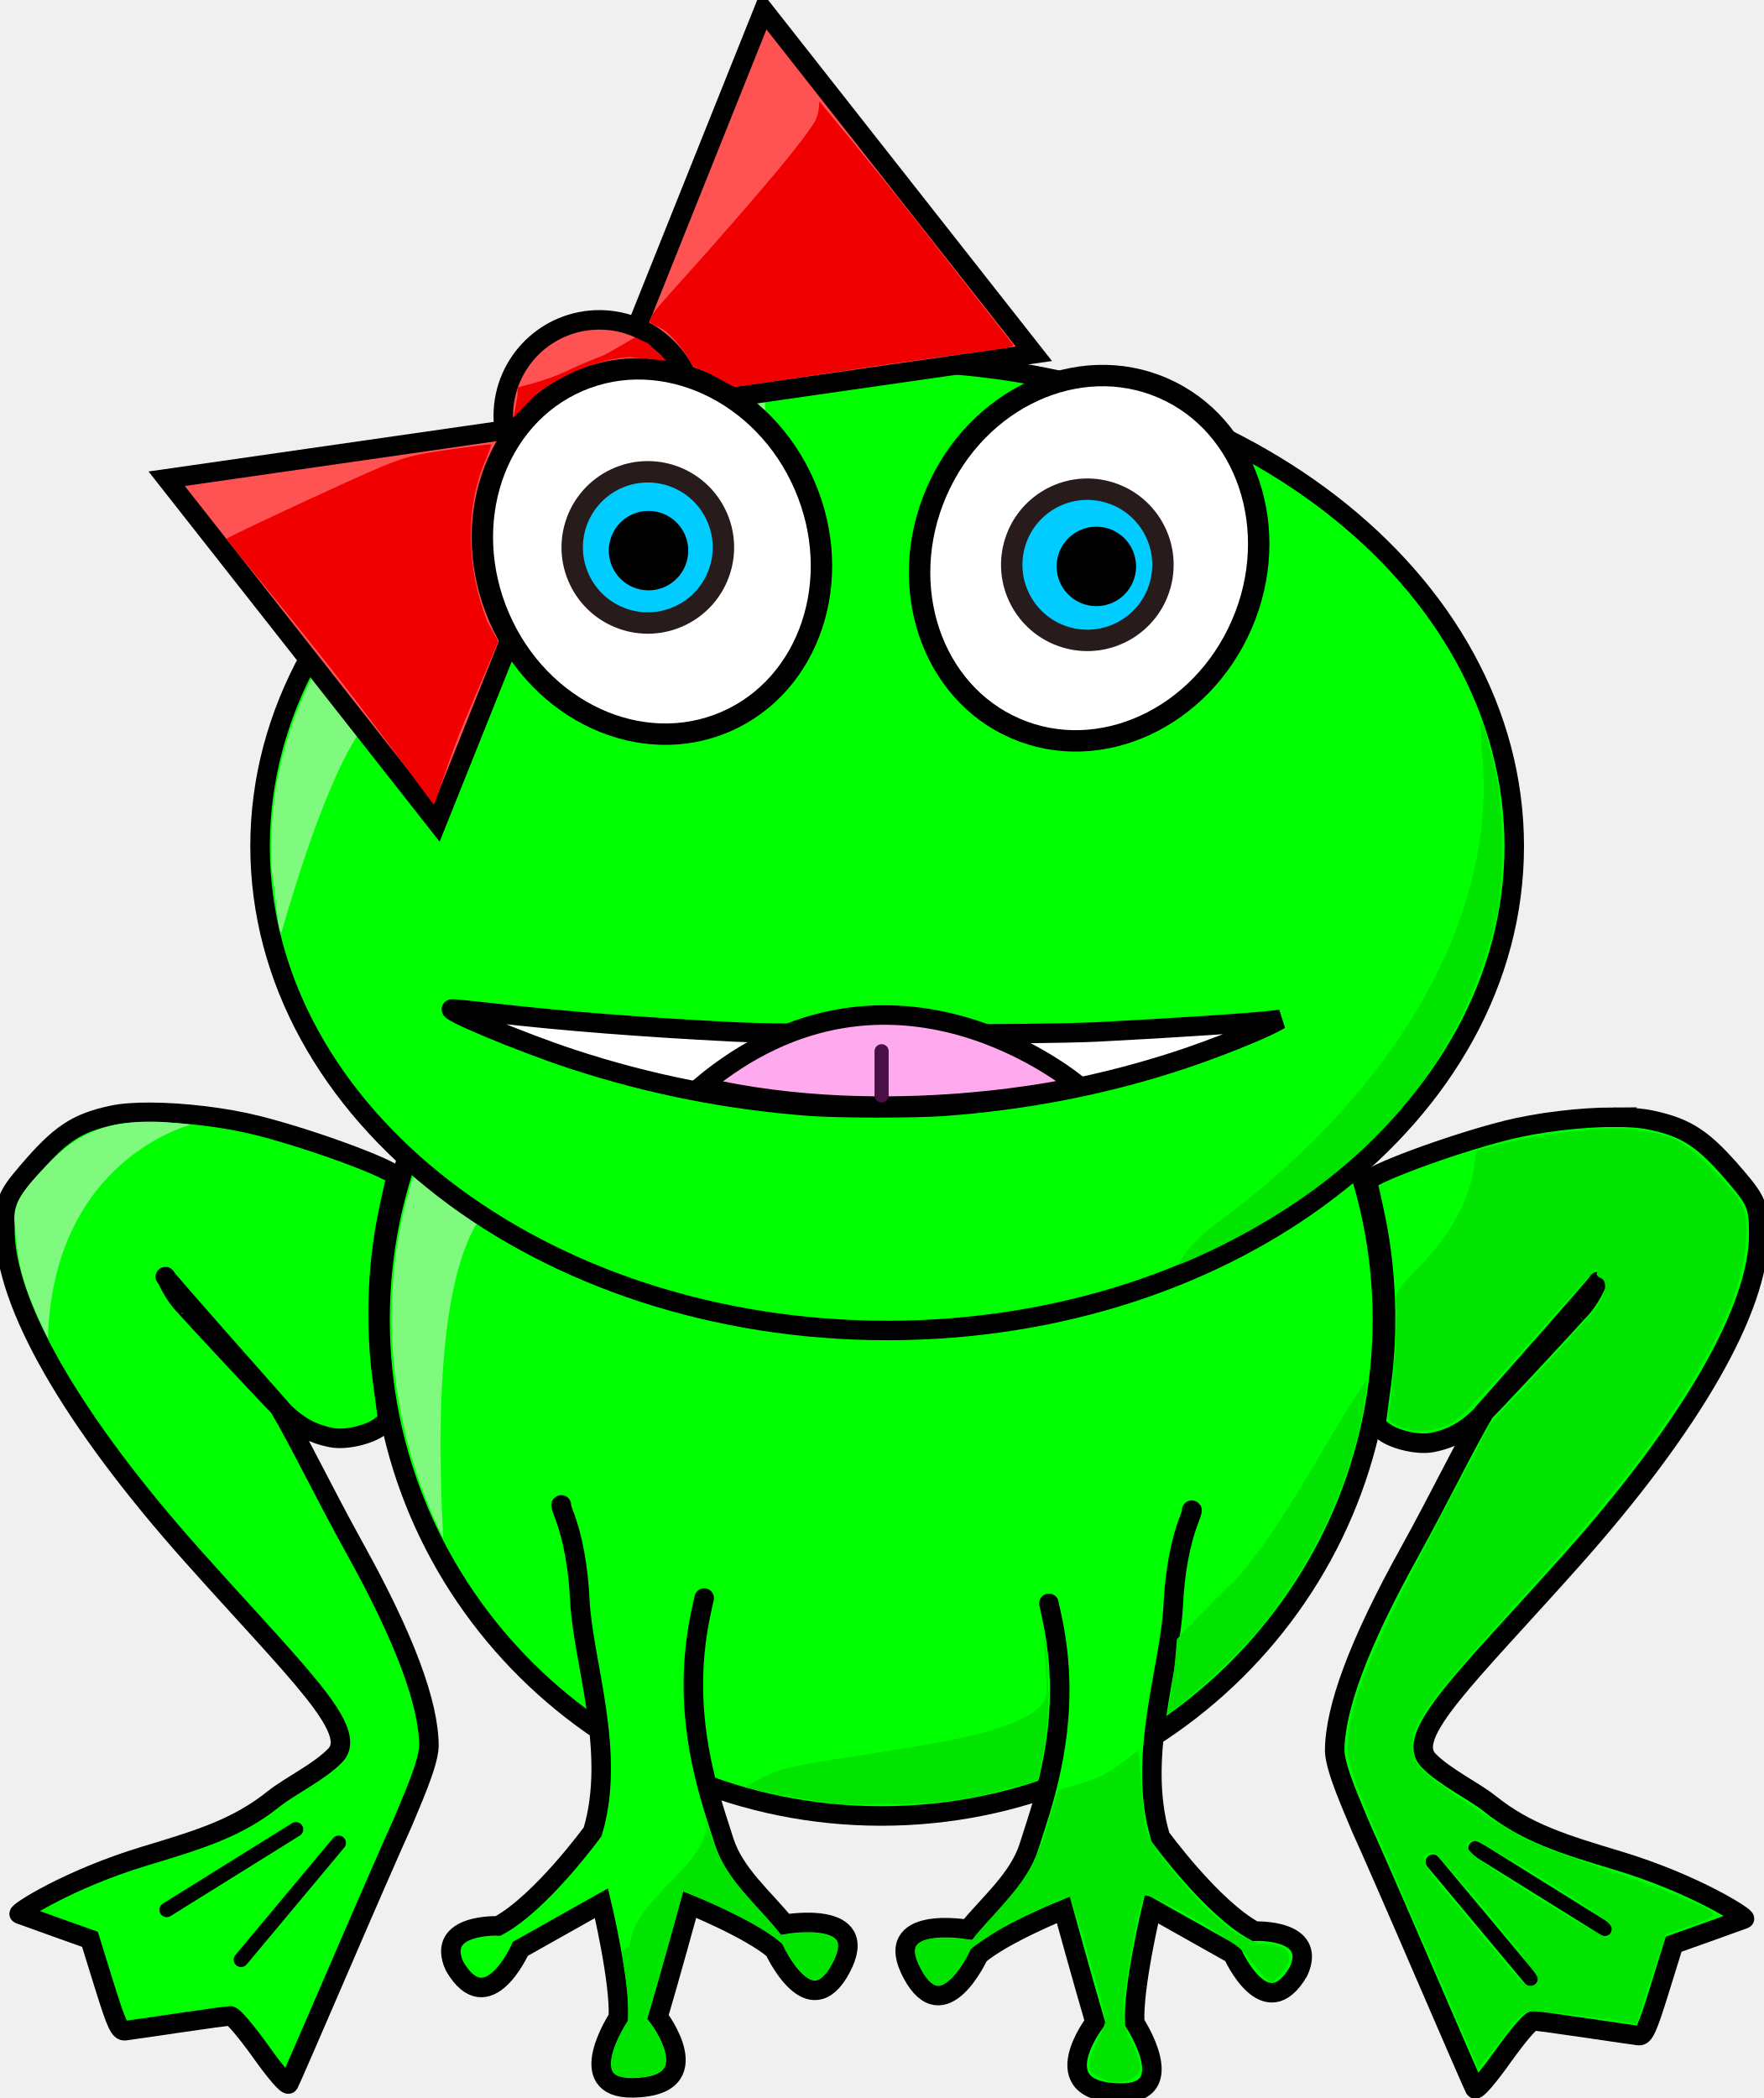
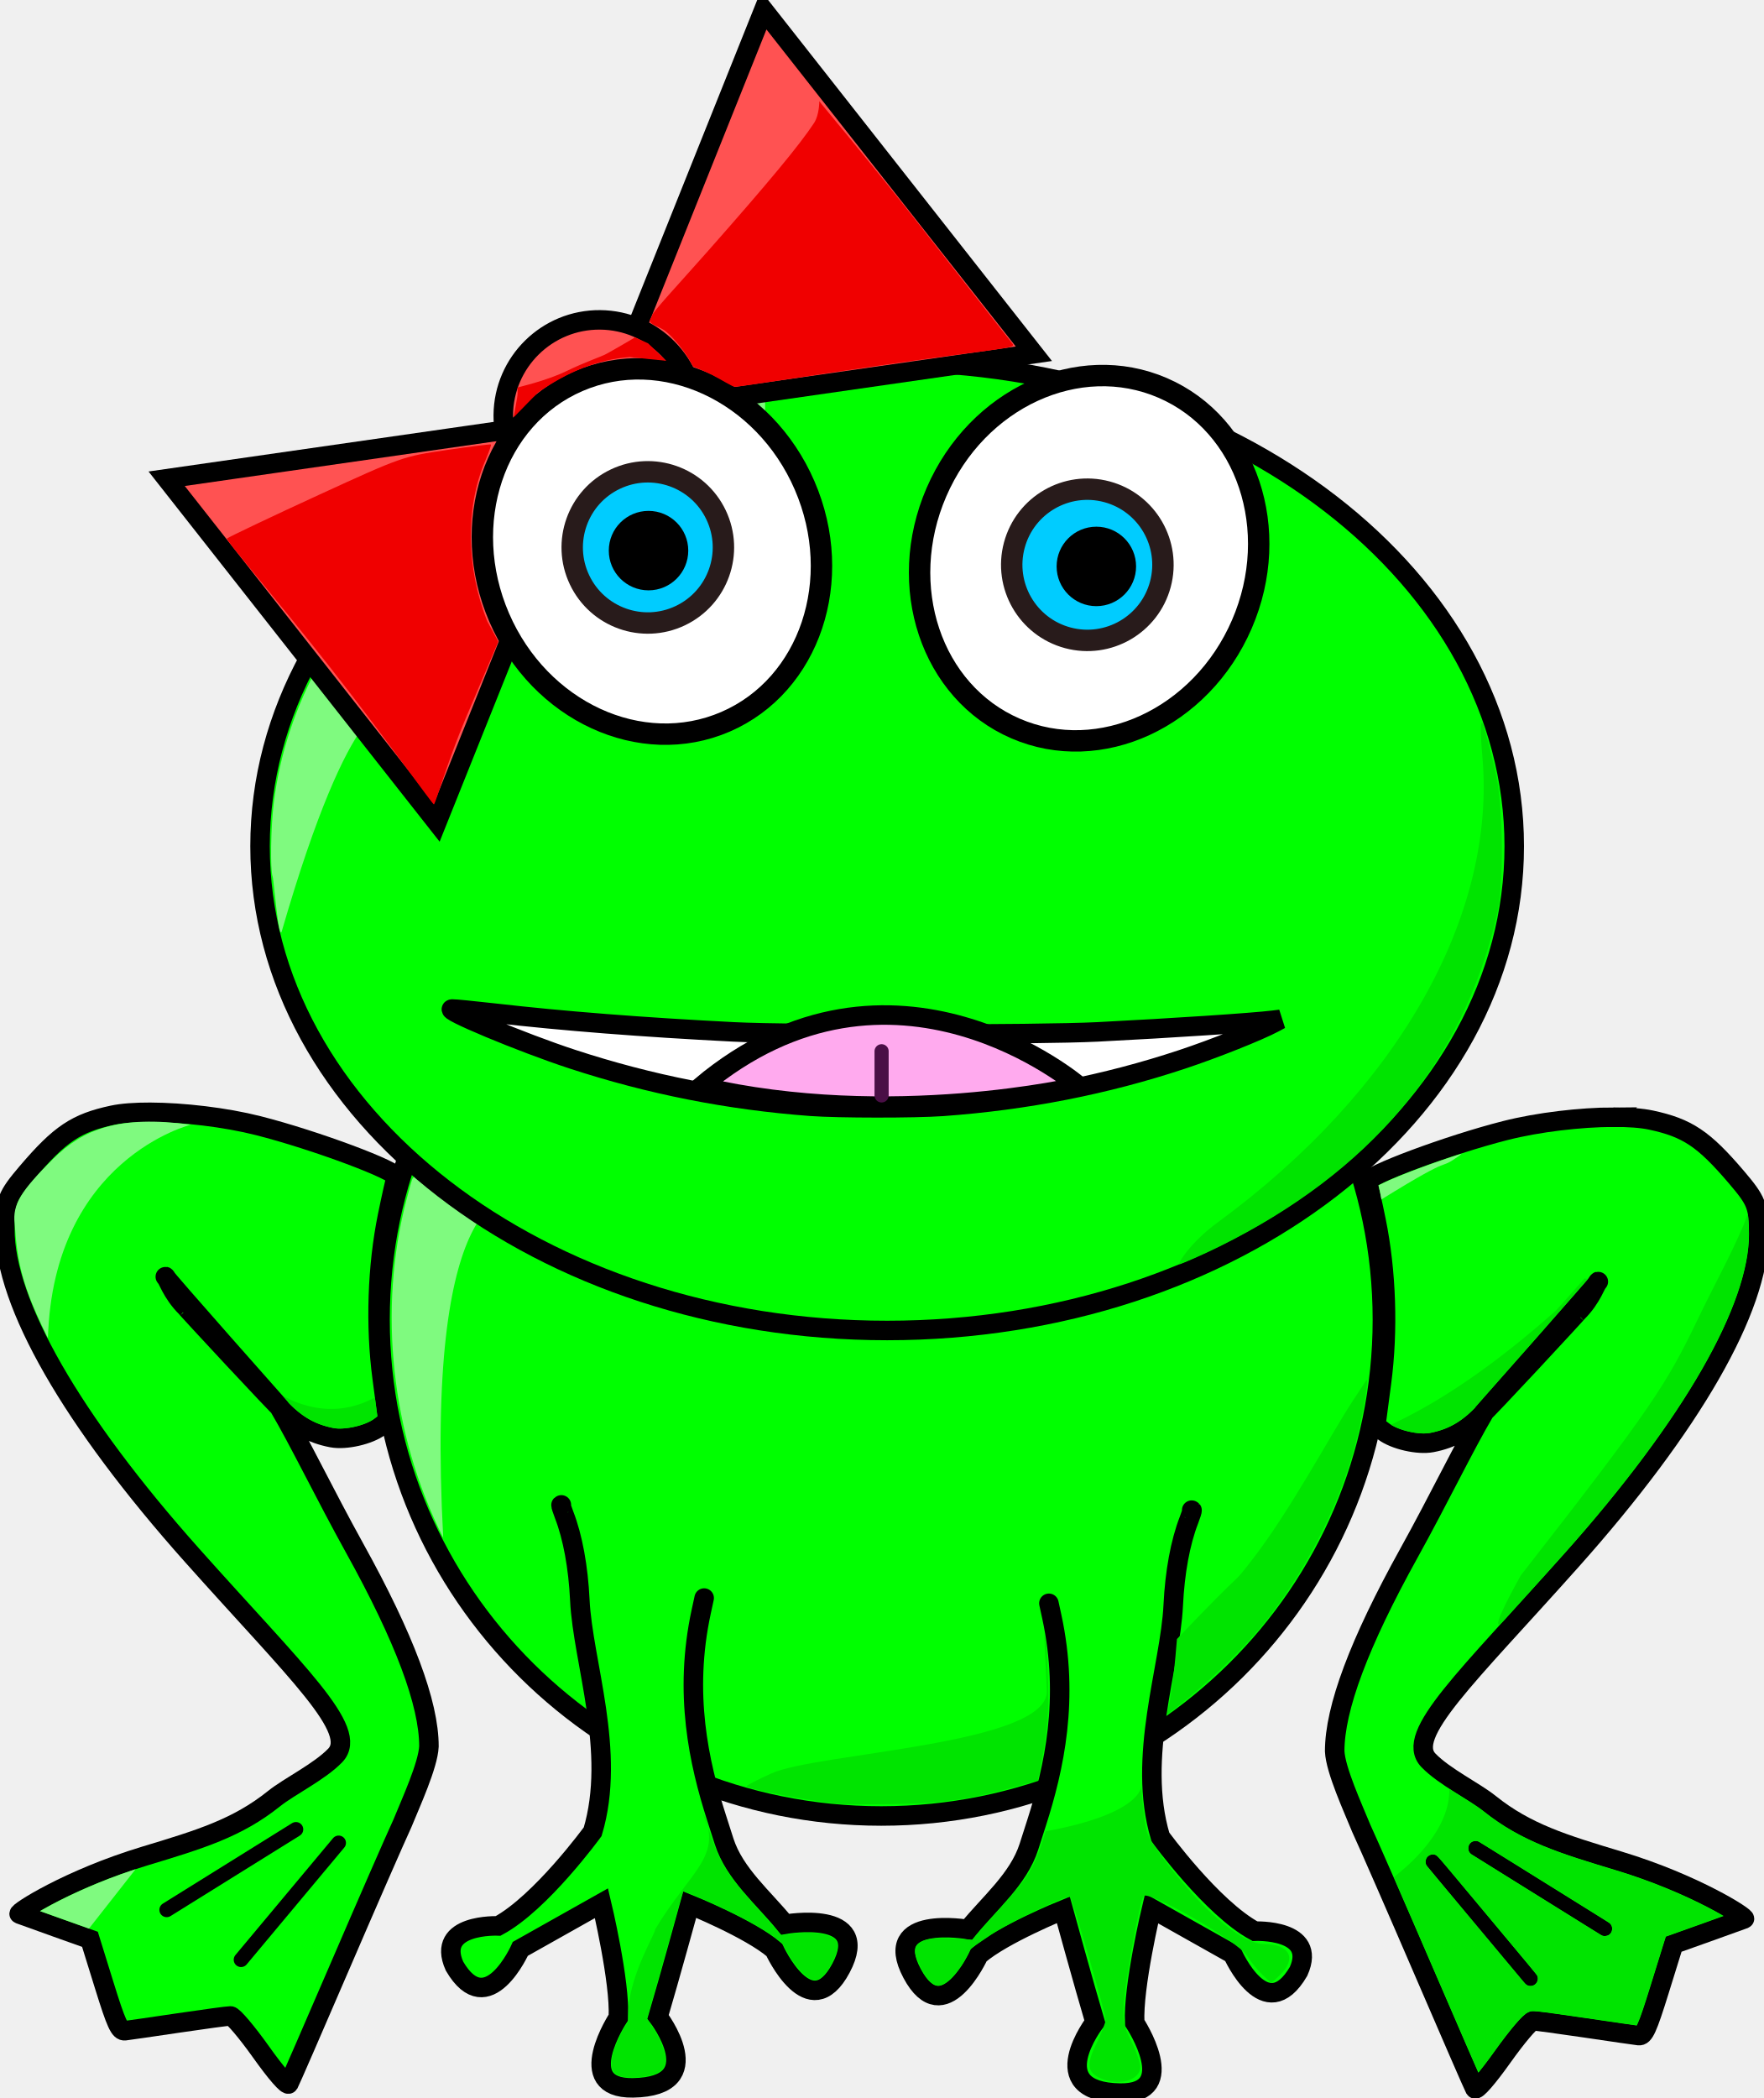
<svg xmlns="http://www.w3.org/2000/svg" width="204.101mm" height="242.796mm" viewBox="0 0 723.194 860.301" id="svg2" version="1.1">
  <defs id="defs4" />
  <g id="layer1" transform="translate(-17.64784,-56.21476)">
    <ellipse style="fill:#00ff00;fill-opacity:1;stroke:#000000;stroke-width:8;stroke-linecap:round;stroke-miterlimit:4;stroke-dasharray:none;stroke-opacity:1" id="path6004" cx="379" cy="597.362" rx="205.513" ry="203.513" />
    <path id="path4300" d="m 199.389,686.789 c -21.32,-42.444 -26.848,-93.622 -14.999,-138.851 1.153,-4.4 2.217,-8.149 2.366,-8.331 0.149,-0.182 8.328,-11.106 11.263,-8.718 2.935,2.388 5.839,-1.385 8.183,0.26 3.92,2.751 28.262,13.17 27.778,16.39 -8.184,-4.508 -42.108,-2.522 -34.591,139.251 z" style="fill:#7ffa7f;fill-opacity:1;stroke:none;stroke-width:6.25;stroke-miterlimit:4;stroke-dasharray:none;stroke-opacity:1" />
    <ellipse style="fill:#00ff00;stroke:#000000;stroke-width:8;stroke-miterlimit:4;stroke-dasharray:none;stroke-opacity:1" id="path5323" cx="381.429" cy="403.219" rx="257.143" ry="198.571" />
    <path style="fill:#7ffa7f;fill-opacity:1;stroke:none;stroke-width:6.25;stroke-miterlimit:4;stroke-dasharray:none;stroke-opacity:1" d="m 111.804,359.418 c -1.023,-2.666 -0.764,-20.101 0.446,-30.043 9.865,-81.028 84.449,-148.789 187.013,-169.903 6.938,-1.428 13.688,-2.566 15,-2.529 l 2.385,0.068 -2.5,1.121 c -1.375,0.617 1.45,23.911 -3.5,26.098 -45.553,20.126 -100.343,47.479 -150.689,105.862 0,0 -15.47,-8.113 -44.406,91.751 -1.32,4.556 -3.243,-21.101 -3.75,-22.424 z" id="path4314" transform="translate(17.64784,56.21476)" />
    <g id="g5919" transform="translate(-424.2857,-10.57143)" style="stroke-width:8;stroke-miterlimit:4;stroke-dasharray:none;fill:#ff5252;fill-opacity:1">
      <path transform="matrix(-0.0083874,0.9999648,-0.9999648,-0.0083874,912.9854,-302.227)" d="M 541.442,219.996 374.482,154.767 514.453,42.79 Z" id="path5911" style="fill:#ff5252;stroke:#000000;stroke-width:8;stroke-miterlimit:4;stroke-dasharray:none;stroke-opacity:1;fill-opacity:1" />
      <path transform="matrix(0.0083874,-0.9999648,0.9999648,0.0083874,912.9854,-302.227)" style="fill:#ff5252;stroke:#000000;stroke-width:8;stroke-miterlimit:4;stroke-dasharray:none;stroke-opacity:1;fill-opacity:1" id="path5913" d="m -541.694,-220.754 -166.96,-65.23 139.971,-111.977 z" />
      <circle transform="matrix(-0.0083874,0.9999648,-0.9999648,-0.0083874,0,0)" r="39.396" cy="-689.664" cx="231.568" id="path5917" style="fill:#ff5252;stroke:#000000;stroke-width:8;stroke-miterlimit:4;stroke-dasharray:none;stroke-opacity:1;fill-opacity:1" />
    </g>
    <ellipse style="fill:#ffffff;stroke:#000000;stroke-width:8.778;stroke-miterlimit:4;stroke-dasharray:none;stroke-opacity:1" id="path5361" cx="-149.519" cy="372.261" rx="68.221" ry="76.071" transform="matrix(-0.9178912,0.3968322,0.3968322,0.9178912,0,0)" />
    <ellipse cy="77.472" cx="539.283" id="circle5363" style="fill:#ffffff;stroke:#000000;stroke-width:8.778;stroke-miterlimit:4;stroke-dasharray:none;stroke-opacity:1" rx="68.221" ry="76.071" transform="matrix(0.9178912,0.3968322,-0.3968322,0.9178912,0,0)" />
    <path style="fill:#ffffff;stroke:#000000;stroke-width:8;stroke-miterlimit:4;stroke-dasharray:none;stroke-opacity:1" d="m 350.201,509.855 c -33.7,-2.502 -65.953,-8.872 -97.857,-19.325 -20.724,-6.79 -53.398,-20.436 -49.253,-20.57 1,-0.032 8.715,0.727 17.143,1.688 28.887,3.293 60.523,5.773 98.181,7.697 24.053,1.229 125.132,1.232 149.286,0.005 30.912,-1.571 63.553,-3.738 72.143,-4.79 l 2.857,-0.35 -2.527,1.357 c -6.378,3.423 -24.499,10.639 -37.83,15.064 -31.285,10.384 -64.063,16.813 -98.214,19.262 -11.383,0.816 -42.725,0.795 -53.929,-0.037 z" id="path5942" />
    <path style="fill:#ffaaee;fill-rule:evenodd;stroke:#000000;stroke-width:8;stroke-linecap:butt;stroke-linejoin:miter;stroke-miterlimit:4;stroke-dasharray:none;stroke-opacity:1" d="m 304.992,501.78 c 77.821,18.071 155.262,-0.097 155.262,-0.097 0,0 -76.555,-65.882 -155.262,0.097 z" id="path5976" />
    <path style="fill:#eed7f4;fill-rule:evenodd;stroke:#4a0f46;stroke-width:5.8;stroke-linecap:round;stroke-linejoin:miter;stroke-miterlimit:4;stroke-dasharray:none;stroke-opacity:1" d="m 379.151,505.399 0,-18.107" id="path5982" />
    <path style="fill:#00ff00;fill-opacity:1;stroke:#000000;stroke-width:8;stroke-linecap:round;stroke-miterlimit:4;stroke-dasharray:none;stroke-opacity:1" d="m 79.24,512.32 c -6.152,-0.022 -11.532,0.36 -15.436,1.197 -14.893,3.194 -21.576,7.662 -34.992,23.398 -8.271,9.702 -9.109,11.833 -9.164,23.271 -0.147,30.411 27.417,78.459 76.775,133.824 43.075,48.317 68.666,71.704 58.663,82.058 -6.51,6.739 -18.73,12.616 -25.104,17.725 -15.033,12.048 -30.393,16.685 -52.82,23.459 -31.58,9.539 -52.816,23.352 -51.619,23.811 1.167,0.447 8.167,2.966 15.557,5.598 l 13.436,4.785 5.865,18.895 c 4.902,15.791 6.295,18.843 8.484,18.586 1.441,-0.169 11.322,-1.6 21.957,-3.182 10.635,-1.581 20.237,-2.875 21.338,-2.875 1.101,0 6.717,6.635 12.482,14.744 6.212,8.738 10.863,14.067 11.416,13.082 0.513,-0.914 9.952,-22.606 20.975,-48.201 11.023,-25.596 22.534,-51.935 25.582,-58.533 3.475,-8.52 10.542,-23.869 10.906,-31.629 0.01,-17.613 -10.036,-44.418 -30.457,-81.27 -12.187,-21.992 -22.731,-43.902 -31.008,-57.916 6.756,7.348 13.295,11.007 21.641,12.596 5.638,1.073 15.24,-1.121 19.73,-4.51 l 3.236,-2.443 -2.334,-17.631 c -2.825,-21.326 -2.02,-45.59 2.201,-66.305 1.576,-7.734 3.184,-14.902 3.572,-15.928 0.921,-2.437 -33.333,-15.228 -56.58,-21.127 -13.498,-3.425 -30.769,-5.432 -44.303,-5.48 z m 6.129,67.293 c 0.822,0.217 2.578,6.827 8.717,12.836 -0.854,-0.684 37.804,41.008 38.846,41.469 0,0 -48.359,-54.515 -47.562,-54.305 z" id="path6016" />
    <circle style="fill:#00ccff;fill-opacity:1;stroke:#281b1b;stroke-width:8.778;stroke-linecap:round;stroke-miterlimit:4;stroke-dasharray:none;stroke-opacity:1" id="path6022" cx="375.1" cy="135.407" r="31" transform="matrix(0.4291873,0.9032155,0.9032155,-0.4291873,0,0)" />
    <circle r="31" cy="158.037" cx="522.215" id="circle6024" style="fill:#00ccff;fill-opacity:1;stroke:#281b1b;stroke-width:8.778;stroke-linecap:round;stroke-miterlimit:4;stroke-dasharray:none;stroke-opacity:1" transform="matrix(0.9659258,0.258819,-0.258819,0.9659258,0,0)" />
    <path style="fill:#00ff00;fill-opacity:1;stroke:#000000;stroke-width:8;stroke-linecap:round;stroke-miterlimit:4;stroke-dasharray:none;stroke-opacity:1" d="m 247.839,673.305 0,5e-5 c -0.067,10e-4 -0.113,0.013 -0.137,0.037 -0.12,0.12 0.46,1.968 1.291,4.107 3.506,9.028 5.768,21.326 6.42,34.904 1.221,25.425 15.08,62.188 5.273,94.953 0,0 -21.201,29.169 -38.768,38.648 0,0 -25.814,-1.128 -17.893,16.492 13.564,23.233 27.004,-7.096 27.004,-7.096 l 33.252,-18.703 c 0,0 7.72,32.237 6.918,46.887 0,0 -19.289,29.196 5.984,28.818 32.354,-0.484 10.305,-29.111 10.305,-29.111 4.535,-15.288 12.992,-46.041 12.992,-46.041 0,0 24.756,10.015 34.688,18.584 0,0 14.442,31.678 27.329,7.481 12.974,-24.361 -22.91,-17.998 -22.91,-17.998 -8.792,-10.833 -20.739,-20.646 -25.005,-33.966 l -3.188,-9.954 C 304.291,779.169 297.888,750.7 305.203,717.009 l 1.193,-5.5" id="path6030" />
    <path id="path6043" d="m 679.249,514.32 c 6.152,-0.022 11.532,0.36 15.436,1.197 14.893,3.194 21.576,7.662 34.992,23.398 8.271,9.702 9.109,11.833 9.164,23.271 0.147,30.411 -27.417,78.459 -76.775,133.824 -43.075,48.317 -68.666,71.704 -58.663,82.058 6.51,6.739 18.73,12.616 25.104,17.725 15.033,12.048 30.393,16.685 52.82,23.459 31.58,9.539 52.816,23.352 51.619,23.811 -1.167,0.447 -8.167,2.966 -15.557,5.598 l -13.436,4.785 -5.865,18.895 c -4.902,15.791 -6.295,18.843 -8.484,18.586 -1.441,-0.169 -11.322,-1.6 -21.957,-3.182 -10.635,-1.581 -20.237,-2.875 -21.338,-2.875 -1.101,0 -6.717,6.635 -12.482,14.744 -6.212,8.738 -10.863,14.067 -11.416,13.082 -0.513,-0.914 -9.952,-22.606 -20.975,-48.201 -11.023,-25.596 -22.534,-51.935 -25.582,-58.533 -3.475,-8.52 -10.542,-23.869 -10.906,-31.629 -0.01,-17.613 10.036,-44.418 30.457,-81.27 12.187,-21.992 22.731,-43.902 31.008,-57.916 -6.756,7.348 -13.295,11.007 -21.641,12.596 -5.638,1.073 -15.24,-1.121 -19.73,-4.51 l -3.236,-2.443 2.334,-17.631 c 2.825,-21.326 2.02,-45.59 -2.201,-66.305 -1.576,-7.734 -3.184,-14.902 -3.572,-15.928 -0.921,-2.437 33.333,-15.228 56.58,-21.127 13.498,-3.425 30.769,-5.432 44.303,-5.48 z m -6.129,67.293 c -0.822,0.217 -2.578,6.827 -8.717,12.836 0.854,-0.684 -37.804,41.008 -38.846,41.469 0,0 48.359,-54.515 47.562,-54.305 z" style="fill:#00ff00;fill-opacity:1;stroke:#000000;stroke-width:8;stroke-linecap:round;stroke-miterlimit:4;stroke-dasharray:none;stroke-opacity:1" />
    <path style="fill:none;fill-rule:evenodd;stroke:#000000;stroke-width:6;stroke-linecap:round;stroke-linejoin:miter;stroke-miterlimit:4;stroke-dasharray:none;stroke-opacity:1" d="m 86,839.362 53,-33" id="path6045" />
    <path id="path6047" d="m 116.487,859.82 40.026,-47.916" style="fill:none;fill-rule:evenodd;stroke:#000000;stroke-width:6;stroke-linecap:round;stroke-linejoin:miter;stroke-miterlimit:4;stroke-dasharray:none;stroke-opacity:1" />
    <path id="path6049" d="m 675.73,847.112 -53,-33" style="fill:none;fill-rule:evenodd;stroke:#000000;stroke-width:6;stroke-linecap:round;stroke-linejoin:miter;stroke-miterlimit:4;stroke-dasharray:none;stroke-opacity:1" />
    <path style="fill:none;fill-rule:evenodd;stroke:#000000;stroke-width:6;stroke-linecap:round;stroke-linejoin:miter;stroke-miterlimit:4;stroke-dasharray:none;stroke-opacity:1" d="m 645.242,867.57 -40.026,-47.916" id="path6051" />
    <circle style="fill:#000000;fill-opacity:1;stroke:#281b1b;stroke-width:0;stroke-linecap:round;stroke-linejoin:miter;stroke-miterlimit:4;stroke-dasharray:none;stroke-opacity:1" id="path6071" cx="283.58" cy="281.999" r="16.293" />
    <circle r="16.293" cy="288.48" cx="467.215" id="circle6073" style="fill:#000000;fill-opacity:1;stroke:#281b1b;stroke-width:0;stroke-linecap:round;stroke-linejoin:miter;stroke-miterlimit:4;stroke-dasharray:none;stroke-opacity:1" />
    <path style="fill:#00ff00;fill-opacity:1;stroke:#000000;stroke-width:8;stroke-linecap:round;stroke-miterlimit:4;stroke-dasharray:none;stroke-opacity:1" d="m 506.314,675.463 0,5e-5 c 0.067,10e-4 0.113,0.013 0.137,0.037 0.12,0.12 -0.46,1.968 -1.291,4.107 -3.506,9.028 -5.768,21.326 -6.42,34.904 -1.221,25.425 -15.08,62.188 -5.273,94.953 0,0 21.201,29.169 38.768,38.648 0,0 25.814,-1.128 17.893,16.492 -13.564,23.233 -27.004,-7.096 -27.004,-7.096 l -33.252,-18.703 c 0,0 -7.72,32.237 -6.918,46.887 0,0 19.289,29.196 -5.984,28.818 -32.354,-0.484 -10.305,-29.111 -10.305,-29.111 -4.535,-15.288 -12.992,-46.041 -12.992,-46.041 0,0 -24.756,10.015 -34.688,18.584 0,0 -14.442,31.678 -27.329,7.481 -12.974,-24.361 22.91,-17.998 22.91,-17.998 8.792,-10.833 20.739,-20.646 25.005,-33.966 l 3.188,-9.954 c 7.104,-22.18 13.507,-50.648 6.192,-84.34 l -1.193,-5.5" id="path6030-4" />
    <path style="fill:#00f200;fill-opacity:1;stroke:none;stroke-width:6.25;stroke-miterlimit:4;stroke-dasharray:none;stroke-opacity:1" d="" id="path4178" transform="translate(17.64784,56.21476)" />
    <g id="g4292" style="fill:#00e400;fill-opacity:1">
      <path id="path4170" d="m 398.068,867.7 c -1.568,-1.684 -3.49,-5.904 -4.423,-8.156 -2.728,-6.586 2.174,-9.147 13.672,-8.46 l 10.475,0.625 c 0,0 -2.971,4.92 -4.388,8.004 -1.682,3.661 -6.635,8.664 -8.311,9.776 -2.744,1.82 -4.459,0.966 -7.025,-1.789 z" style="fill:#00e400;fill-opacity:1;stroke:none;stroke-width:6.25;stroke-miterlimit:4;stroke-dasharray:none;stroke-opacity:1" />
-       <path id="path4168" d="m 468.259,908.117 c -4.894,-2.476 -5.081,-5.653 -0.841,-14.318 2.011,-4.111 3.641,-8.365 3.622,-9.455 -0.045,-2.546 -13.57,-49.29 -14.543,-50.264 -1.035,-1.035 -22.205,9.115 -30.779,14.391 -3.933,2.42 -18.09,12.954 -7.696,3.215 -0.08,-0.083 -2.427,1.178 -1.637,-0.013 1.481,-2.233 7.07,-8.053 10.623,-12.111 11.585,-13.231 15.647,-19.345 20.826,-36.644 l 3.807,-12.716 c 0,0 12.405,-3.183 18.097,-6.013 5.278,-2.624 14.312,-10.013 14.576,-10.013 0.263,0 0.858,6.523 1.323,14.496 0.464,7.973 1.617,16.723 2.561,19.445 1.8,5.192 15.568,22.544 24.826,31.292 9.878,9.333 17.506,13.963 23.004,13.963 10.54,0 13.538,6.085 6.333,12.853 l -3.402,3.196 -3.624,-3.404 c -1.993,-1.872 -4.871,-5.422 -6.395,-7.889 -3.599,-5.823 -40.705,-27.147 -42.418,-24.376 -1.518,2.455 -6.816,30.998 -7.883,42.469 -0.776,8.344 -0.452,10.265 2.852,16.895 2.05,4.114 3.728,8.924 3.728,10.689 0,5.672 -9.497,8.087 -16.958,4.312 z" style="fill:#00e400;fill-opacity:1;stroke:none;stroke-width:6.25;stroke-miterlimit:4;stroke-dasharray:none;stroke-opacity:1" />
-       <path id="path4174" d="m 272.052,907.581 c -3.026,-0.933 -4.128,-3.154 -3.51,-7.078 0.59,-3.747 2.873,-9.375 5.417,-13.352 l 1.292,-2.02 -4.3e-4,-4.854 c -4.9e-4,-5.551 -0.63,-11.639 -2.146,-20.764 -1.127,-6.781 3.793,-3.389 2.918,-6.81 3.359,-20.892 38.668,-35.292 29.468,-53.852 l 5.748,15.929 1.616,3.321 c 3.023,6.214 6.539,10.883 16.696,22.171 2.901,3.224 5.99,6.692 6.865,7.707 l 1.591,1.846 3.536,-0.546 c 9.277,-1.431 17.635,-0.042 19.175,3.187 0.506,1.061 0.53,1.516 0.171,3.225 -0.523,2.491 -2.099,5.891 -3.966,8.552 -2.638,3.76 -4.846,4.682 -7.497,3.128 -3.035,-1.779 -7.006,-6.665 -9.589,-11.799 -1.107,-2.199 -1.642,-2.806 -4.135,-4.684 -3.826,-2.883 -9.329,-6.115 -16.666,-9.788 -8.2,-4.105 -20.94,-9.676 -21.301,-9.315 -0.084,0.084 -1.36,4.527 -2.837,9.874 -1.477,5.347 -4.776,17.073 -7.332,26.058 l -4.647,16.336 1.824,2.639 c 3.896,5.636 6.421,12.475 5.73,15.52 -0.453,1.997 -1.254,2.982 -3.243,3.991 -3.518,1.783 -11.512,2.509 -15.179,1.379 z" style="fill:#00e400;fill-opacity:1;stroke:none;stroke-width:6.25;stroke-miterlimit:4;stroke-dasharray:none;stroke-opacity:1" />
+       <path id="path4168" d="m 468.259,908.117 c -4.894,-2.476 -5.081,-5.653 -0.841,-14.318 2.011,-4.111 3.641,-8.365 3.622,-9.455 -0.045,-2.546 -13.57,-49.29 -14.543,-50.264 -1.035,-1.035 -22.205,9.115 -30.779,14.391 -3.933,2.42 -18.09,12.954 -7.696,3.215 -0.08,-0.083 -2.427,1.178 -1.637,-0.013 1.481,-2.233 7.07,-8.053 10.623,-12.111 11.585,-13.231 14.233,-15.102 19.412,-32.402 39.575,-7.233 39.216,-18.489 39.216,-18.489 0.464,7.973 1.617,16.723 2.561,19.445 1.8,5.192 15.568,22.544 24.826,31.292 9.878,9.333 17.506,13.963 23.004,13.963 10.54,0 13.538,6.085 6.333,12.853 l -3.402,3.196 -3.624,-3.404 c -1.993,-1.872 -4.871,-5.422 -6.395,-7.889 -3.599,-5.823 -40.705,-27.147 -42.418,-24.376 -1.518,2.455 -6.816,30.998 -7.883,42.469 -0.776,8.344 -0.452,10.265 2.852,16.895 2.05,4.114 3.728,8.924 3.728,10.689 0,5.672 -9.497,8.087 -16.958,4.312 z" style="fill:#00e400;fill-opacity:1;stroke:none;stroke-width:6.25;stroke-miterlimit:4;stroke-dasharray:none;stroke-opacity:1" />
+       <path id="path4174" d="m 272.052,907.581 c -3.026,-0.933 -4.128,-3.154 -3.51,-7.078 0.59,-3.747 2.873,-9.375 5.417,-13.352 l 1.292,-2.02 -4.3e-4,-4.854 c 1.181,-15.605 11.337,-31.399 11.026,-32.878 14.319,-24.074 28.415,-29.989 19.215,-48.549 l 5.748,15.929 1.616,3.321 c 3.023,6.214 6.539,10.883 16.696,22.171 2.901,3.224 5.99,6.692 6.865,7.707 l 1.591,1.846 3.536,-0.546 c 9.277,-1.431 17.635,-0.042 19.175,3.187 0.506,1.061 0.53,1.516 0.171,3.225 -0.523,2.491 -2.099,5.891 -3.966,8.552 -2.638,3.76 -4.846,4.682 -7.497,3.128 -3.035,-1.779 -7.006,-6.665 -9.589,-11.799 -1.107,-2.199 -1.642,-2.806 -4.135,-4.684 -3.826,-2.883 -9.329,-6.115 -16.666,-9.788 -8.2,-4.105 -20.94,-9.676 -21.301,-9.315 -0.084,0.084 -1.36,4.527 -2.837,9.874 -1.477,5.347 -4.776,17.073 -7.332,26.058 l -4.647,16.336 1.824,2.639 c 3.896,5.636 6.421,12.475 5.73,15.52 -0.453,1.997 -1.254,2.982 -3.243,3.991 -3.518,1.783 -11.512,2.509 -15.179,1.379 z" style="fill:#00e400;fill-opacity:1;stroke:none;stroke-width:6.25;stroke-miterlimit:4;stroke-dasharray:none;stroke-opacity:1" />
      <path id="path4206" d="m 362.063,795.934 c -11.934,-1.141 -36.829,-5.832 -38.311,-7.22 -0.264,-0.248 4.35,-2.64 10.253,-5.317 18.656,-8.459 113.935,-11.754 112.911,-33.933 l -1.061,-22.975 0.54,2.603 c 0.297,1.432 0.738,8.343 0.98,15.358 0.471,13.664 -0.139,21.499 -2.675,34.352 l -1.482,7.509 -7.874,2.2 c -20.321,5.678 -31.371,7.24 -53.129,7.513 -9.334,0.117 -18.402,0.076 -20.153,-0.091 z" style="fill:#00e400;fill-opacity:1;stroke:none;stroke-width:6.25;stroke-miterlimit:4;stroke-dasharray:none;stroke-opacity:1" />
      <path id="path4208" d="m 496.661,757.126 c 2.259,-11.105 2.764,-19.229 3.603,-28.816 30.445,-31.988 21.385,-20.386 30.445,-31.988 16.009,-20.502 32.529,-51.819 41.795,-65.898 2.292,-3.483 4.573,-6.941 5.069,-7.686 0.764,-1.146 0.836,-0.725 0.475,2.746 -0.582,5.593 -3.324,18.592 -5.549,26.306 -6.962,24.138 -20.193,49.588 -36.211,69.65 -8.66,10.847 -24.998,26.49 -37.312,35.725 l -2.741,2.056 z" style="fill:#00e400;fill-opacity:1;stroke:none;stroke-width:6.25;stroke-miterlimit:4;stroke-dasharray:none;stroke-opacity:1" />
-       <path style="fill:#00e400;fill-opacity:1;stroke:none;stroke-width:6.25;stroke-miterlimit:4;stroke-dasharray:none;stroke-opacity:1" d="m 621.744,899.282 c -1.151,-2.722 -9.874,-22.769 -19.384,-44.548 -32.43,-74.264 -32.725,-75.057 -31.931,-85.56 1.313,-17.36 10.541,-38.986 41.637,-97.581 l 16.887,-31.82 19.621,-20.927 c 10.792,-11.51 21.345,-23.283 23.453,-26.163 4.259,-5.821 5.057,-11.263 1.834,-12.5 -1.162,-0.446 -1.761,-1.381 -1.331,-2.077 0.43,-0.696 0.264,-1.266 -0.369,-1.266 -0.633,0 -13.1,13.619 -27.703,30.265 -17.55,20.004 -28.283,31.086 -31.659,32.688 -7.593,3.603 -14.648,4.127 -20.826,1.545 -5.076,-2.121 -5.357,-2.552 -4.531,-6.955 1.556,-8.294 3.521,-39.026 2.799,-43.764 -0.635,-4.163 0.277,-5.59 9.862,-15.444 12.058,-12.396 20.051,-26.827 21.792,-39.347 l 1.082,-7.778 11.67,-3.064 c 15.045,-3.95 40.536,-6.75 51.685,-5.678 15.414,1.483 21.798,4.556 33.022,15.895 13.751,13.892 15.166,16.91 14.179,30.253 -1.409,19.047 -11.071,41.307 -30.501,70.266 -14.955,22.29 -29.896,40.677 -62.102,76.427 -38.698,42.957 -44.045,50.301 -44.12,60.598 -0.047,6.438 2.854,9.5 20.179,21.299 23.494,16.001 27.532,17.984 56.865,27.937 27.315,9.268 44.919,16.482 46.512,19.06 0.507,0.82 -3.484,2.864 -9.38,4.803 l -10.262,3.376 -6.027,18.425 -6.027,18.425 -17.308,-2.552 c -9.519,-1.404 -19.975,-2.569 -23.235,-2.589 -5.553,-0.034 -6.312,0.467 -12.021,7.928 -3.351,4.381 -7.483,9.631 -9.181,11.667 l -3.088,3.702 -2.093,-4.95 z m 26.653,-31.414 c 0,-3.383 -40.488,-51.963 -43.336,-51.997 -4.887,-0.057 -4.139,4.517 1.945,11.888 34.399,41.676 35.808,43.243 38.562,42.893 1.588,-0.202 2.828,-1.423 2.828,-2.783 z m 30.126,-20.486 c 0.352,-2.375 -4.51,-5.957 -27.345,-20.146 -15.332,-9.527 -28.669,-16.914 -29.773,-16.491 -5.85,2.245 -1.361,6.256 25.922,23.16 15.357,9.515 28.562,17.09 29.345,16.833 0.783,-0.257 1.616,-1.767 1.851,-3.356 z" id="path4283" />
    </g>
    <g id="g4235" style="fill:#f00000;fill-opacity:1">
      <path transform="translate(17.64784,56.21476)" id="path4229" d="m 135.13,273.367 c -22.683,-28.864 -42.707,-51.96 -42.053,-52.547 0.654,-0.587 18.667,-9.169 37.584,-17.85 33.942,-15.576 34.631,-15.819 52.326,-18.416 9.862,-1.448 18.106,-2.477 18.32,-2.287 0.214,0.19 -0.817,3.158 -2.291,6.597 -8.227,19.193 -7.926,43.951 0.802,65.902 l 4.507,8.321 -13.427,31.631 c -7.204,16.97 -12.399,35.131 -12.976,35.131 -0.577,0 -20.108,-27.616 -42.791,-56.48 z" style="fill:#f00000;fill-opacity:1;stroke:none;stroke-width:6.25;stroke-miterlimit:4;stroke-dasharray:none;stroke-opacity:1" />
      <path transform="translate(17.64784,56.21476)" id="path4231" d="m 212.051,163.054 c 0.444,-2.533 0.009,-4.056 0.195,-4.171 0.186,-0.115 11.716,-2.691 20.003,-6.694 8.417,-4.066 14.026,-5.784 16.392,-7.076 4.563,-2.493 11.744,-6.762 11.744,-6.762 l 5.379,2.438 7.45,7.161 -15.021,-1.525 c -13.178,0.959 -25.732,6.222 -37.789,14.697 l -9.77,10.016 z" style="fill:#f00000;fill-opacity:1;stroke:none;stroke-width:6.25;stroke-miterlimit:4;stroke-dasharray:none;stroke-opacity:1" />
      <path transform="translate(17.64784,56.21476)" id="path4233" d="m 291.8,153.65 c -2.351,-1.193 -7.609,-3.373 -7.609,-3.373 -1.264,-2.472 -2.795,-4.81 -3.972,-6.435 -2.32,-3.203 -5.544,-6.777 -7.797,-8.38 -1.586,-1.129 -4.802,-2.221 -5.646,-3.2 -0.954,-1.107 0.568,-2.068 0.568,-2.774 0,-1.329 10.773,-12.761 23.024,-26.627 24.782,-28.05 37.535,-43.439 43.447,-52.431 2.173,-3.306 2.151,-8.938 2.151,-8.938 -0.243,-0.04 19.299,23.02 39.284,48.494 19.985,25.474 38.941,49.81 39.985,51.026 1.702,1.983 -5.819,1.791 -55.59,9.017 -30.519,4.431 -57.193,8.705 -58.36,8.581 -1.167,-0.124 -5.435,-2.906 -9.485,-4.96 z" style="fill:#f00000;fill-opacity:1;stroke:none;stroke-width:6.25;stroke-miterlimit:4;stroke-dasharray:none;stroke-opacity:1" />
    </g>
    <path style="fill:#7ffa7f;fill-opacity:1;stroke:none;stroke-width:6.25;stroke-miterlimit:4;stroke-dasharray:none;stroke-opacity:1" d="m 23.677,558.009 c -1,-7.82 2.582,-13.518 15.818,-26.618 12.313,-12.186 27.009,-17.982 56.412,-13.982 0,0 -56.412,13.982 -58.6,87.515 C 26.541,583.229 24.761,573.734 23.677,558.009 Z" id="path4194" />
    <path style="fill:#00e400;fill-opacity:1;stroke:none;stroke-width:6.25;stroke-miterlimit:4;stroke-dasharray:none;stroke-opacity:1" d="m 499.224,501.33 c 73.881,-54.111 114.523,-125.83 108.619,-191.296 -0.953,-10.561 -0.785,-16.14 0.473,-12.507 0.716,2.069 3.746,13.657 5.003,19.269 3.081,13.752 3.521,45.454 0.428,58.704 -14.123,60.501 -52.088,105.072 -113.642,135.623 -6.875,3.412 -14.986,6.884 -16.296,7.284 -1.44,0.439 4.111,-8.799 15.414,-17.077 z" id="path4322" transform="translate(17.64784,56.21476)" />
+     <path style="fill:#7ffa7f;fill-opacity:1;stroke:none;stroke-width:6.25;stroke-miterlimit:4;stroke-dasharray:none;stroke-opacity:1" d="m 31.887,789.19 c -8.009,-2.857 -14.103,-5.033 -14.79,-5.281 l -0.665,-0.24 0.18,-0.109 c 0.099,-0.06 0.63,-0.365 1.18,-0.678 8.841,-5.03 20.195,-10.162 31.391,-14.189 2.212,-0.796 6.357,-2.216 6.407,-2.195 0.017,0.007 -18.755,23.919 -19.016,24.222 l -0.094,0.109 -4.594,-1.639 z" id="path3384" transform="translate(17.64784,56.21476)" />
+     <path style="fill:#00e400;fill-opacity:1;stroke:none;stroke-width:6.25;stroke-miterlimit:4;stroke-dasharray:none;stroke-opacity:1" d="m 138.427,585.756 c -0.745,-0.039 -1.392,-0.13 -2.364,-0.334 -5.972,-1.253 -10.741,-3.728 -15.49,-8.036 -0.817,-0.741 -2.315,-2.242 -2.293,-2.299 0.011,-0.029 -0.488,-0.627 -1.109,-1.327 -0.621,-0.701 -1.124,-1.28 -1.118,-1.286 0.006,-0.006 0.618,0.292 1.359,0.662 0.741,0.37 1.656,0.809 2.033,0.975 9.374,4.129 18.731,4.75 27.577,1.829 1.882,-0.621 3.35,-1.233 5.296,-2.206 0.794,-0.397 1.391,-0.671 1.4,-0.643 0.009,0.027 0.236,1.73 0.505,3.784 0.269,2.054 0.497,3.77 0.507,3.814 0.014,0.06 -0.187,0.234 -0.829,0.715 -1.064,0.798 -1.58,1.122 -2.527,1.589 -3.126,1.54 -7.375,2.59 -11.181,2.764 -0.535,0.025 -1.012,0.042 -1.061,0.038 -0.049,-0.004 -0.367,-0.021 -0.707,-0.038 z" id="path3392" transform="translate(17.64784,56.21476)" />
+     <path style="fill:#00e400;fill-opacity:1;stroke:none;stroke-width:6.25;stroke-miterlimit:4;stroke-dasharray:none;stroke-opacity:1" d="m 623.585,646.045 c 53.695,-68.793 59.832,-78.53 72.301,-104.469 7.297,-15.181 13.339,-25.833 19.06,-39.183 0.68,-1.587 1.809,-4.853 1.809,-4.853 l 0.393,7.481 c 0.087,1.649 -0.189,5.744 -0.482,8 -1.874,14.426 -9.147,32.385 -21.41,52.867 -12.422,20.748 -30.207,44.412 -51.385,68.375 -4.909,5.554 -27.271,30.313 -27.271,30.313 0,0 -8.375,9.25 6.986,-18.531 z" id="path3396" transform="translate(17.64784,56.21476)" />
+     <path style="fill:#7ffa7f;fill-opacity:1;stroke:none;stroke-width:6.25;stroke-miterlimit:4;stroke-dasharray:none;stroke-opacity:1" d="m 565.466,486.841 -0.189,-0.785 0.975,-0.49 c 3.513,-1.766 10.219,-4.516 17.442,-7.152 5.669,-2.069 15.536,-5.418 15.644,-5.31 0.021,0.021 -0.34,0.351 -0.803,0.732 -10.363,7.186 0.449,-2.146 -32.084,18.005 -0.328,-1.786 -0.394,-2.504 -0.985,-5 z" id="path3402" transform="translate(17.64784,56.21476)" />
+     <path style="fill:#00e400;fill-opacity:1;stroke:none;stroke-width:6.25;stroke-miterlimit:4;stroke-dasharray:none;stroke-opacity:1" d="m 604.804,846.481 c -2.456,-5.624 -11.558,-26.636 -18.971,-43.796 -3.99,-9.237 -8.814,-20.374 -10.72,-24.749 -1.906,-4.375 -3.443,-8.044 -3.417,-8.152 0.026,-0.109 0.929,-0.916 2.005,-1.793 5.664,-4.616 10.376,-9.634 13.899,-14.803 4.103,-6.02 6.327,-11.856 6.651,-17.452 l 0.12,-2.072 4.243,2.661 c 5.705,3.578 7.652,4.899 10.783,7.315 5.008,3.864 9.618,6.767 15.303,9.635 8.085,4.08 16.342,7.149 32.339,12.024 9.476,2.887 11.171,3.43 15.556,4.984 8.402,2.977 16.657,6.449 24.307,10.225 4.376,2.16 9.458,4.904 9.458,5.107 0,0.063 -5.23,1.977 -11.623,4.252 -6.393,2.275 -11.648,4.153 -11.679,4.173 -0.031,0.02 -0.732,2.212 -1.558,4.871 -7.287,23.459 -8.78,28.047 -9.944,30.563 l -0.463,1.001 -6.983,-1.014 c -3.84,-0.558 -11.119,-1.616 -16.175,-2.352 -18.418,-2.68 -19.712,-2.801 -21.342,-2.004 -2.353,1.151 -6.602,6.05 -13.444,15.499 -3.236,4.47 -6.689,9.001 -6.865,9.01 -0.06,0.003 -0.725,-1.407 -1.479,-3.132 z m 24.002,-32.28 c 1.465,-0.612 2.22,-2.391 1.648,-3.879 -0.193,-0.5 -6.904,-8.67 -20.507,-24.962 -21.513,-25.766 -20.845,-25.02 -22.376,-25.01 -0.889,0.006 -2.005,0.564 -2.49,1.246 -0.527,0.741 -0.684,2.367 -0.301,3.134 0.229,0.459 36.624,44.189 39.803,47.824 0.671,0.768 1.467,1.503 1.768,1.634 0.709,0.309 1.736,0.314 2.456,0.013 l 0,1e-5 z M 659.814,793.47 c 0.85,-0.635 1.175,-1.239 1.254,-2.333 0.084,-1.162 -0.152,-1.781 -0.964,-2.522 -0.643,-0.586 -53.338,-33.375 -54.02,-33.613 -0.722,-0.252 -2.198,-0.071 -2.744,0.337 -0.87,0.65 -1.171,1.234 -1.237,2.402 -0.071,1.261 0.226,1.904 1.224,2.654 0.739,0.555 53.116,33.165 53.613,33.379 0.624,0.269 2.351,0.086 2.874,-0.304 z" id="path3406" transform="translate(17.64784,56.21476)" />
+     <path style="fill:#00e400;fill-opacity:1;stroke:none;stroke-width:6.25;stroke-miterlimit:4;stroke-dasharray:none;stroke-opacity:1" d="m 582.852,587.753 c -3.603,-0.166 -7.946,-1.248 -10.982,-2.738 -0.666,-0.327 -1.502,-0.79 -1.472,-0.817 0.007,-0.007 0.521,-0.247 1.14,-0.535 2.523,-1.171 6.648,-3.274 9.811,-5.002 19.366,-10.578 38.966,-25.47 56.598,-41.186 0.597,-0.532 11.824,-13.269 11.824,-13.269 0,0 1.06,0.44 1.624,-0.081 0.454,-0.42 -2.282,2.748 -2.273,2.736 0.611,-0.786 -25.579,29.099 -40.938,46.459 -1.874,2.118 -3.275,3.732 -3.263,3.765 0.027,0.07 -1.621,1.696 -2.605,2.571 -3.194,2.836 -6.24,4.763 -9.696,6.133 -2.008,0.796 -4.562,1.511 -6.544,1.832 -0.507,0.082 -1.901,0.185 -2.318,0.171 -0.097,-0.003 -0.505,-0.021 -0.906,-0.04 z" id="path3412" transform="translate(17.64784,56.21476)" />
  </g>
</svg>
